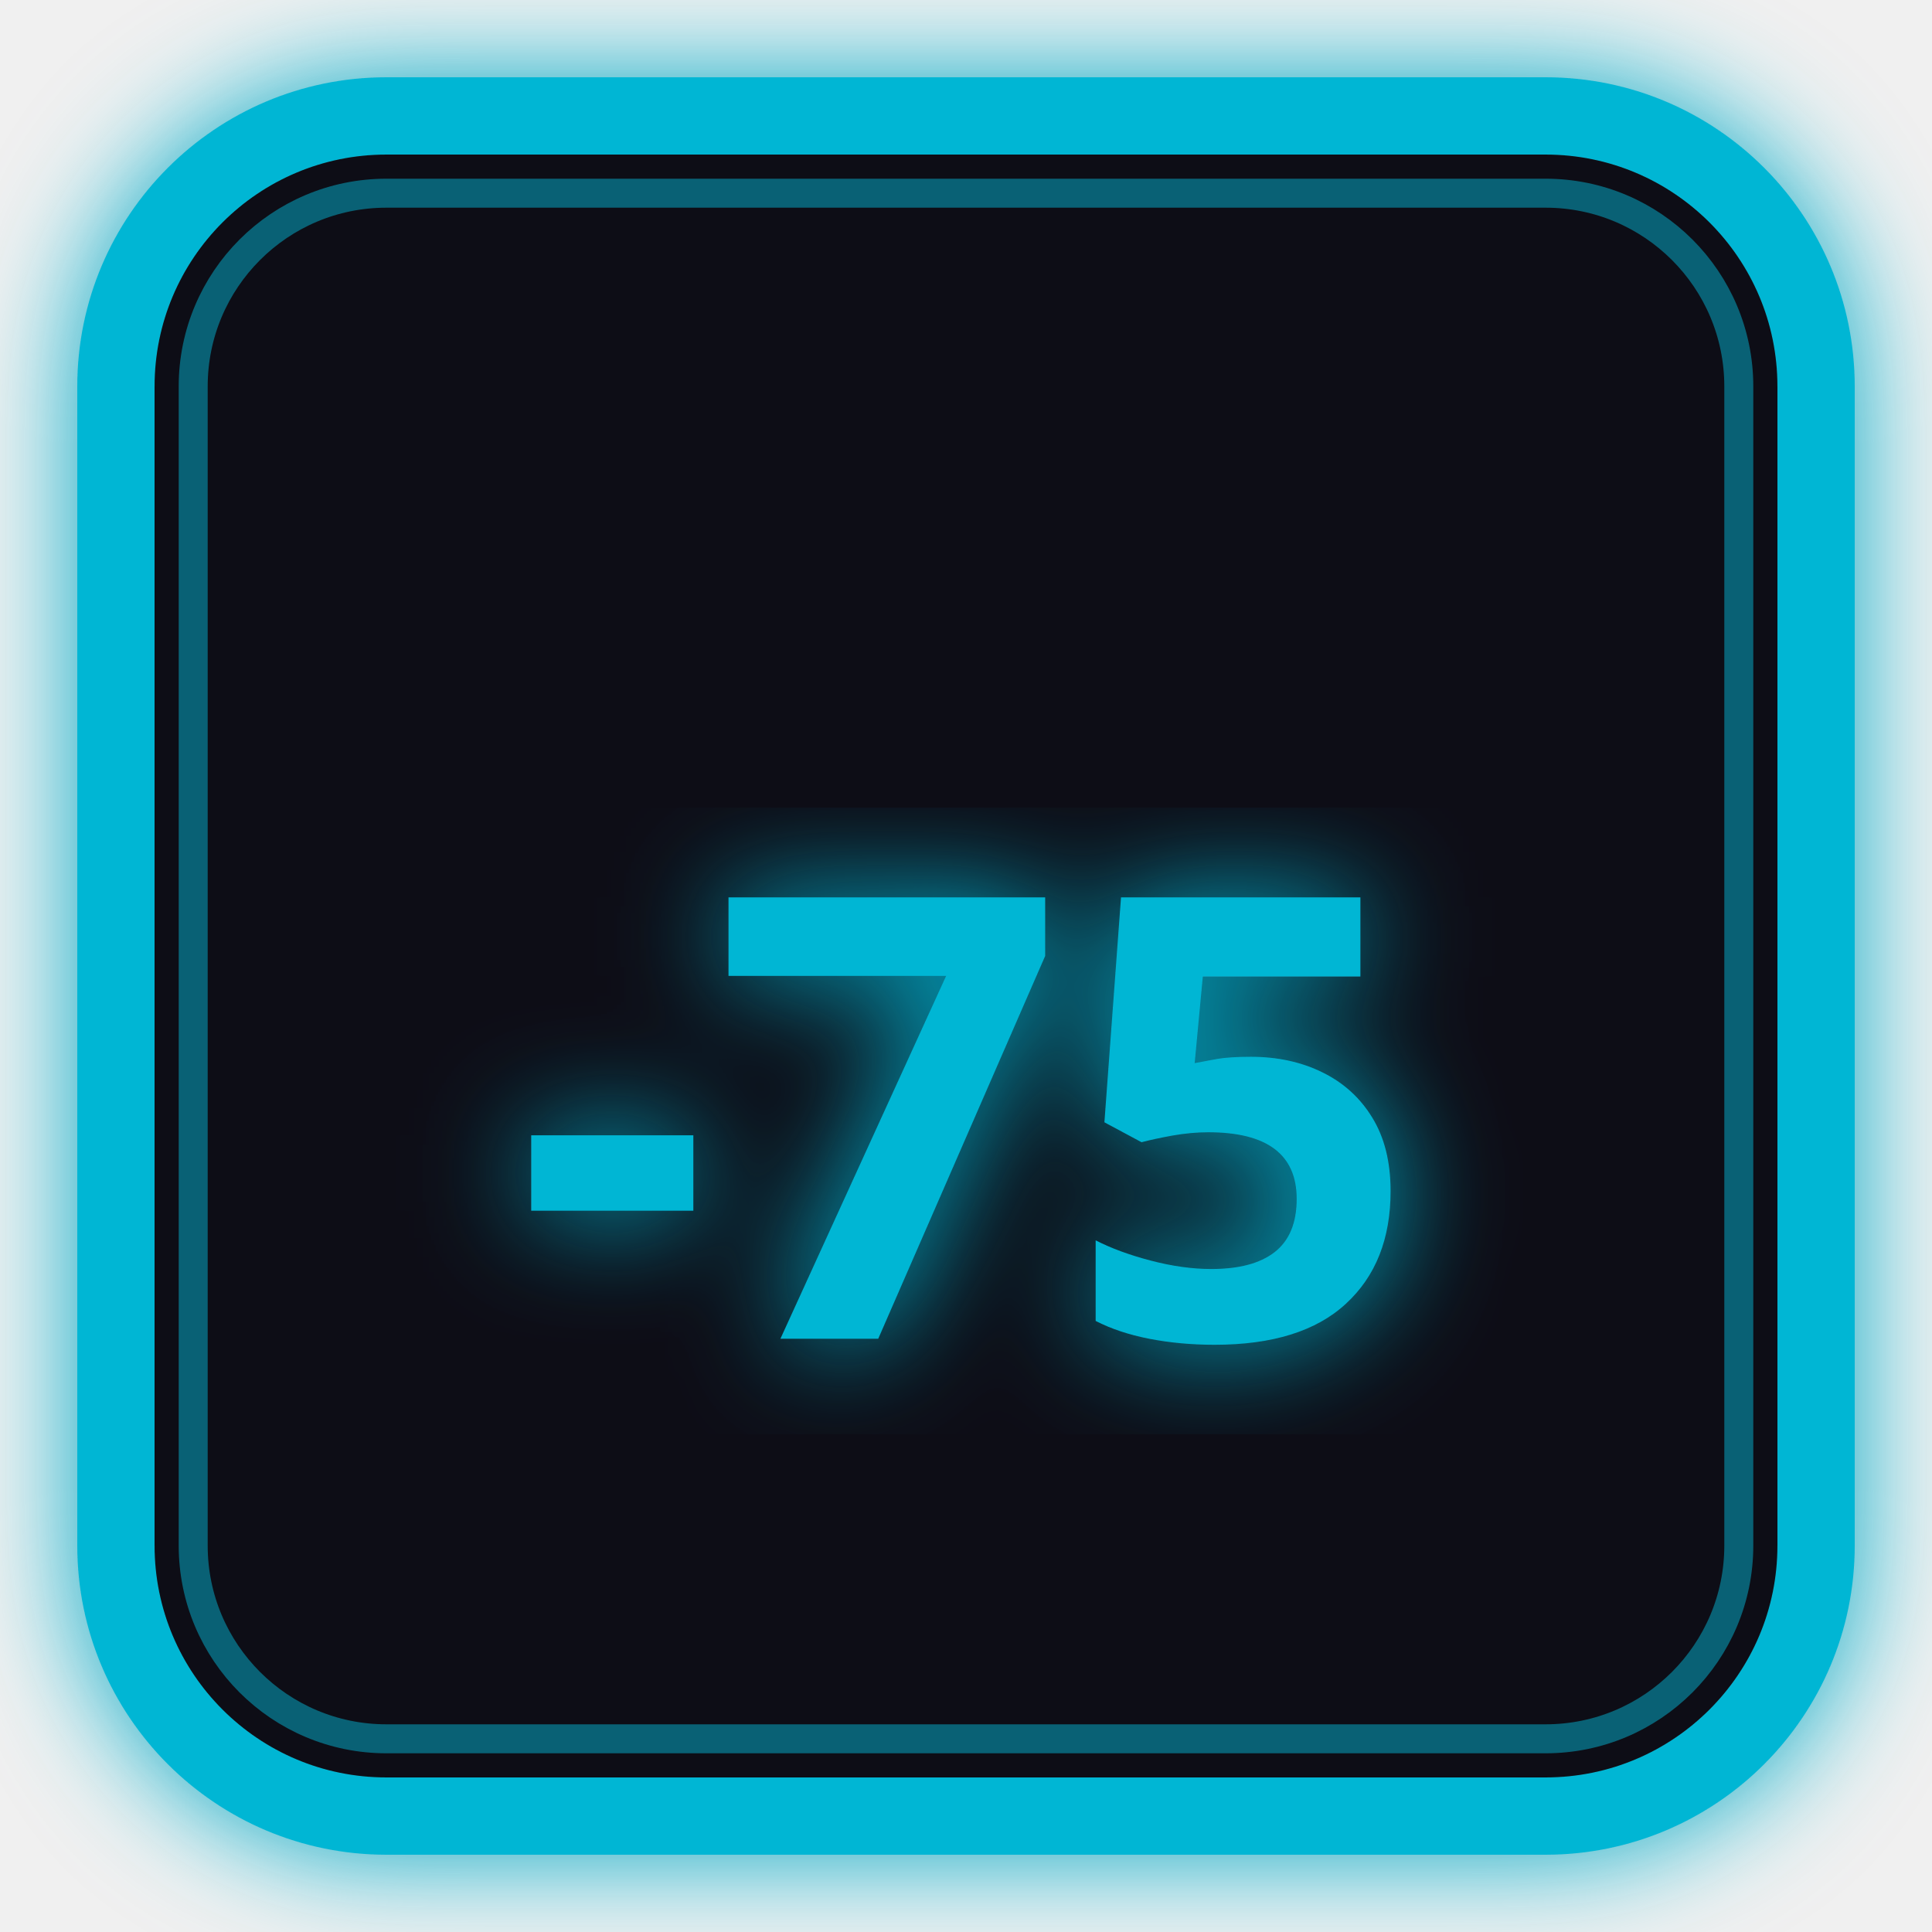
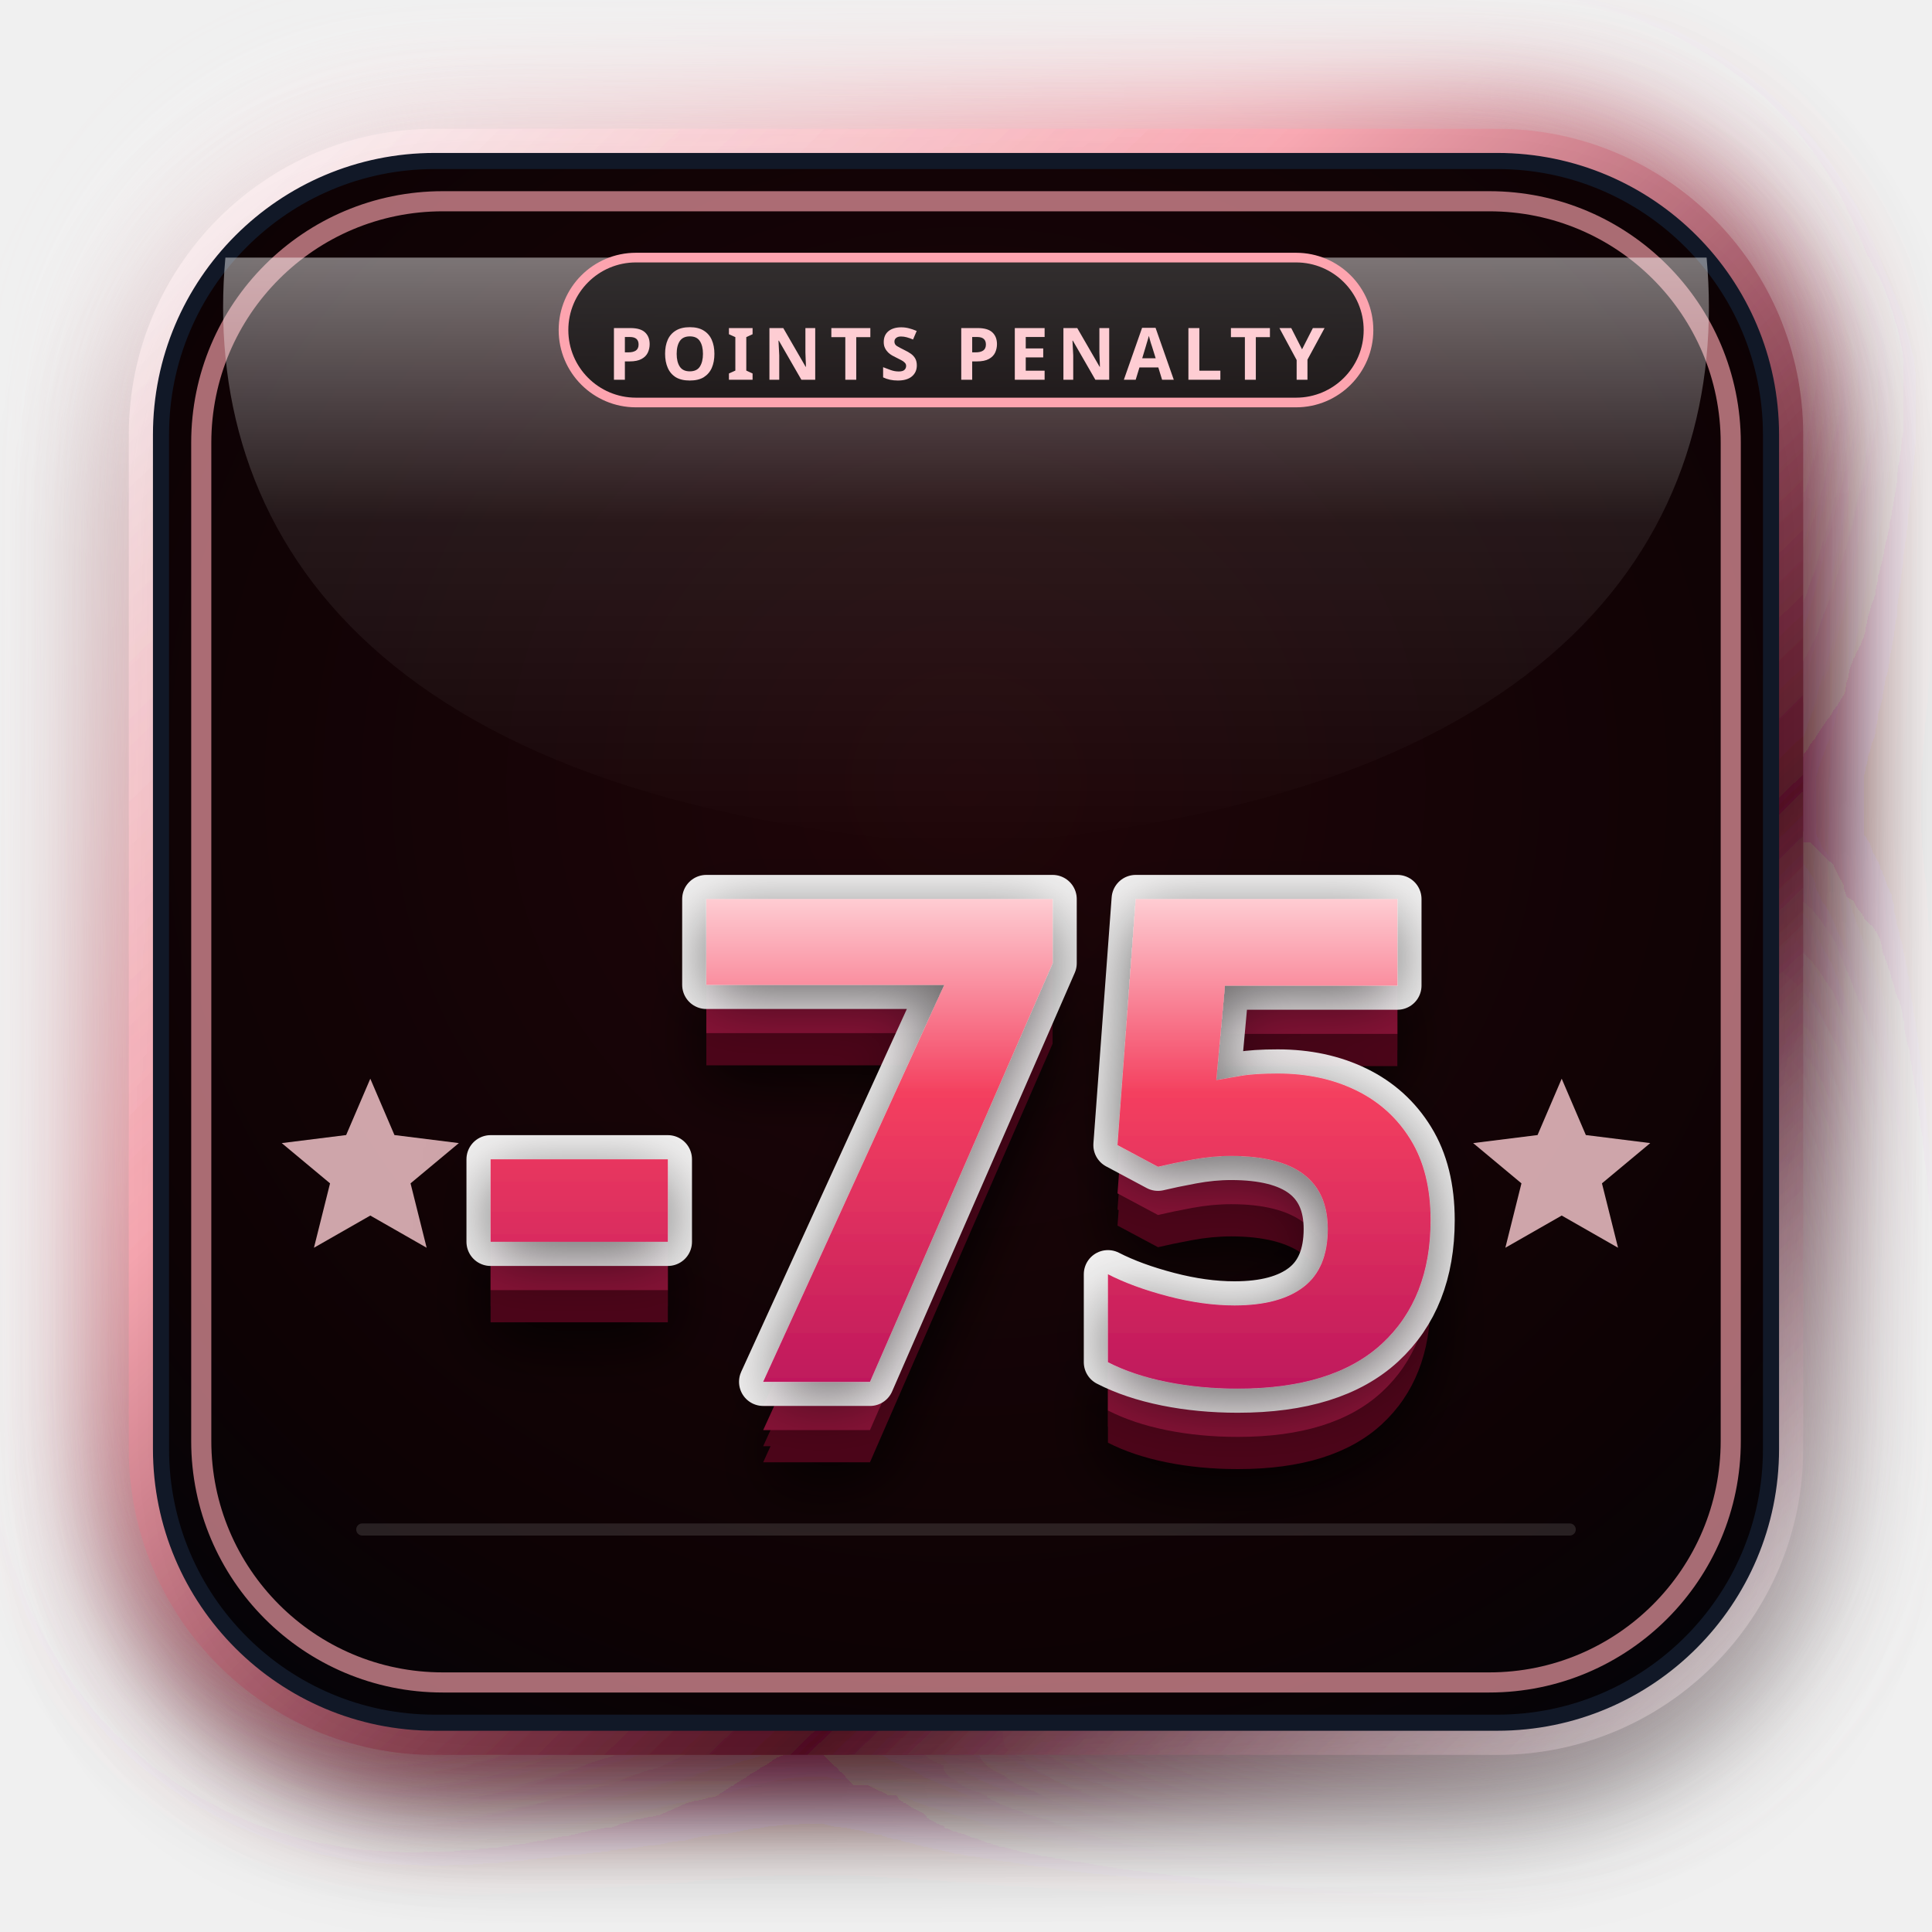
- <svg xmlns="http://www.w3.org/2000/svg" viewBox="0 0 100 100" width="100" height="100">
+ <svg xmlns="http://www.w3.org/2000/svg" viewBox="0 0 240 240" width="240" height="240">
  <defs>
-     <filter id="neon-glow" x="-20%" y="-20%" width="140%" height="140%">
-       <feGaussianBlur stdDeviation="3" result="blur" />
+     <filter id="neonGlow_75_false" x="-30%" y="-30%" width="160%" height="160%">
+       <feGaussianBlur stdDeviation="8" result="blur1" />
+       <feGaussianBlur stdDeviation="3" result="blur2" />
      <feMerge>
-         <feMergeNode in="blur" />
+         <feMergeNode in="blur1" />
+         <feMergeNode in="blur2" />
        <feMergeNode in="SourceGraphic" />
      </feMerge>
    </filter>
+     <linearGradient id="bevelRim_75_false" x1="0%" y1="0%" x2="100%" y2="100%">
+       <stop offset="0%" stop-color="#ffffff" stop-opacity="0.8" />
+       <stop offset="35%" stop-color="#fda4af" />
+       <stop offset="70%" stop-color="#4c0519" />
+       <stop offset="100%" stop-color="#ffffff" stop-opacity="0.5" />
+     </linearGradient>
+     <radialGradient id="bodyPlate_75_false" cx="50%" cy="40%" r="75%">
+       <stop offset="0%" stop-color="#200609" />
+       <stop offset="75%" stop-color="#0d0204" />
+       <stop offset="100%" stop-color="#020408" />
+     </radialGradient>
+     <linearGradient id="numFaceGrad_75_false" x1="0%" y1="0%" x2="0%" y2="100%">
+       <stop offset="0%" stop-color="#fecdd3" />
+       <stop offset="40%" stop-color="#f43f5e" />
+       <stop offset="100%" stop-color="#be185d" />
+     </linearGradient>
+     <linearGradient id="glassGlare_75_false" x1="0%" y1="0%" x2="0%" y2="100%">
+       <stop offset="0%" stop-color="#ffffff" stop-opacity="0.45" />
+       <stop offset="45%" stop-color="#ffffff" stop-opacity="0.08" />
+       <stop offset="100%" stop-color="#ffffff" stop-opacity="0" />
+     </linearGradient>
  </defs>
-   <rect x="6" y="6" width="88" height="88" rx="14" ry="14" fill="#0d1117" stroke="#06b6d4" stroke-width="4" filter="url(#neon-glow)" />
-   <rect x="10" y="10" width="80" height="80" rx="10" ry="10" fill="none" stroke="#06b6d4" stroke-width="1.5" stroke-opacity="0.5" />
-   <text x="50" y="58" dominant-baseline="middle" text-anchor="middle" font-family="'Outfit', 'Plus Jakarta Sans', sans-serif" font-weight="900" font-size="32" fill="#06b6d4" filter="url(#neon-glow)">-75</text>
+   <rect x="18" y="24" width="204" height="198" rx="38" ry="38" fill="#000000" opacity="0.75" filter="blur(8px)" />
+   <rect x="16" y="16" width="208" height="202" rx="38" ry="38" fill="url(#bevelRim_75_false)" filter="url(#neonGlow_75_false)" opacity="0.9" />
+   <rect x="20" y="20" width="200" height="194" rx="34" ry="34" fill="url(#bodyPlate_75_false)" stroke="#111827" stroke-width="2" />
+   <rect x="25" y="25" width="190" height="184" rx="30" ry="30" fill="none" stroke="#fda4af" stroke-width="2.5" opacity="0.65" />
+   <path d="M 28,32 C 60,32 180,32 212,32 C 215,65 195,100 120,105 C 45,100 25,65 28,32 Z" fill="url(#glassGlare_75_false)" />
+   <rect x="70" y="32" width="100" height="18" rx="9" fill="rgba(0,0,0,0.6)" stroke="#fda4af" stroke-width="1.2" />
+   <text x="120" y="44" dominant-baseline="middle" text-anchor="middle" font-family="'Outfit', 'Plus Jakarta Sans', sans-serif" font-weight="900" font-size="9" fill="#fecdd3" letter-spacing="1">POINTS PENALTY</text>
+   <polygon points="46,134 49,141 57,142 51,147 53,155 46,151 39,155 41,147 35,142 43,141" fill="#fecdd3" opacity="0.8" />
+   <polygon points="194,134 197,141 205,142 199,147 201,155 194,151 187,155 189,147 183,142 191,141" fill="#fecdd3" opacity="0.8" />
+   <text x="120" y="154" dominant-baseline="middle" text-anchor="middle" font-family="'Outfit', 'Plus Jakarta Sans', sans-serif" font-weight="900" font-size="84" fill="#000000" opacity="0.85" filter="blur(4px)">-75</text>
+   <text x="120" y="152" dominant-baseline="middle" text-anchor="middle" font-family="'Outfit', 'Plus Jakarta Sans', sans-serif" font-weight="900" font-size="84" fill="#4c0519">-75</text>
+   <text x="120" y="150" dominant-baseline="middle" text-anchor="middle" font-family="'Outfit', 'Plus Jakarta Sans', sans-serif" font-weight="900" font-size="84" fill="#4c0519">-75</text>
+   <text x="120" y="148" dominant-baseline="middle" text-anchor="middle" font-family="'Outfit', 'Plus Jakarta Sans', sans-serif" font-weight="900" font-size="84" fill="#881337">-75</text>
+   <text x="120" y="145" dominant-baseline="middle" text-anchor="middle" font-family="'Outfit', 'Plus Jakarta Sans', sans-serif" font-weight="900" font-size="84" fill="#881337">-75</text>
+   <text x="120" y="142" dominant-baseline="middle" text-anchor="middle" font-family="'Outfit', 'Plus Jakarta Sans', sans-serif" font-weight="900" font-size="84" fill="none" stroke="#ffffff" stroke-width="6" stroke-linejoin="round" opacity="0.95">-75</text>
+   <text x="120" y="142" dominant-baseline="middle" text-anchor="middle" font-family="'Outfit', 'Plus Jakarta Sans', sans-serif" font-weight="900" font-size="84" fill="url(#numFaceGrad_75_false)" filter="drop-shadow(0 2px 4px rgba(0,0,0,0.6))">-75</text>
+   <line x1="45" y1="190" x2="195" y2="190" stroke="rgba(255,255,255,0.12)" stroke-width="1.5" stroke-linecap="round" />
</svg>
